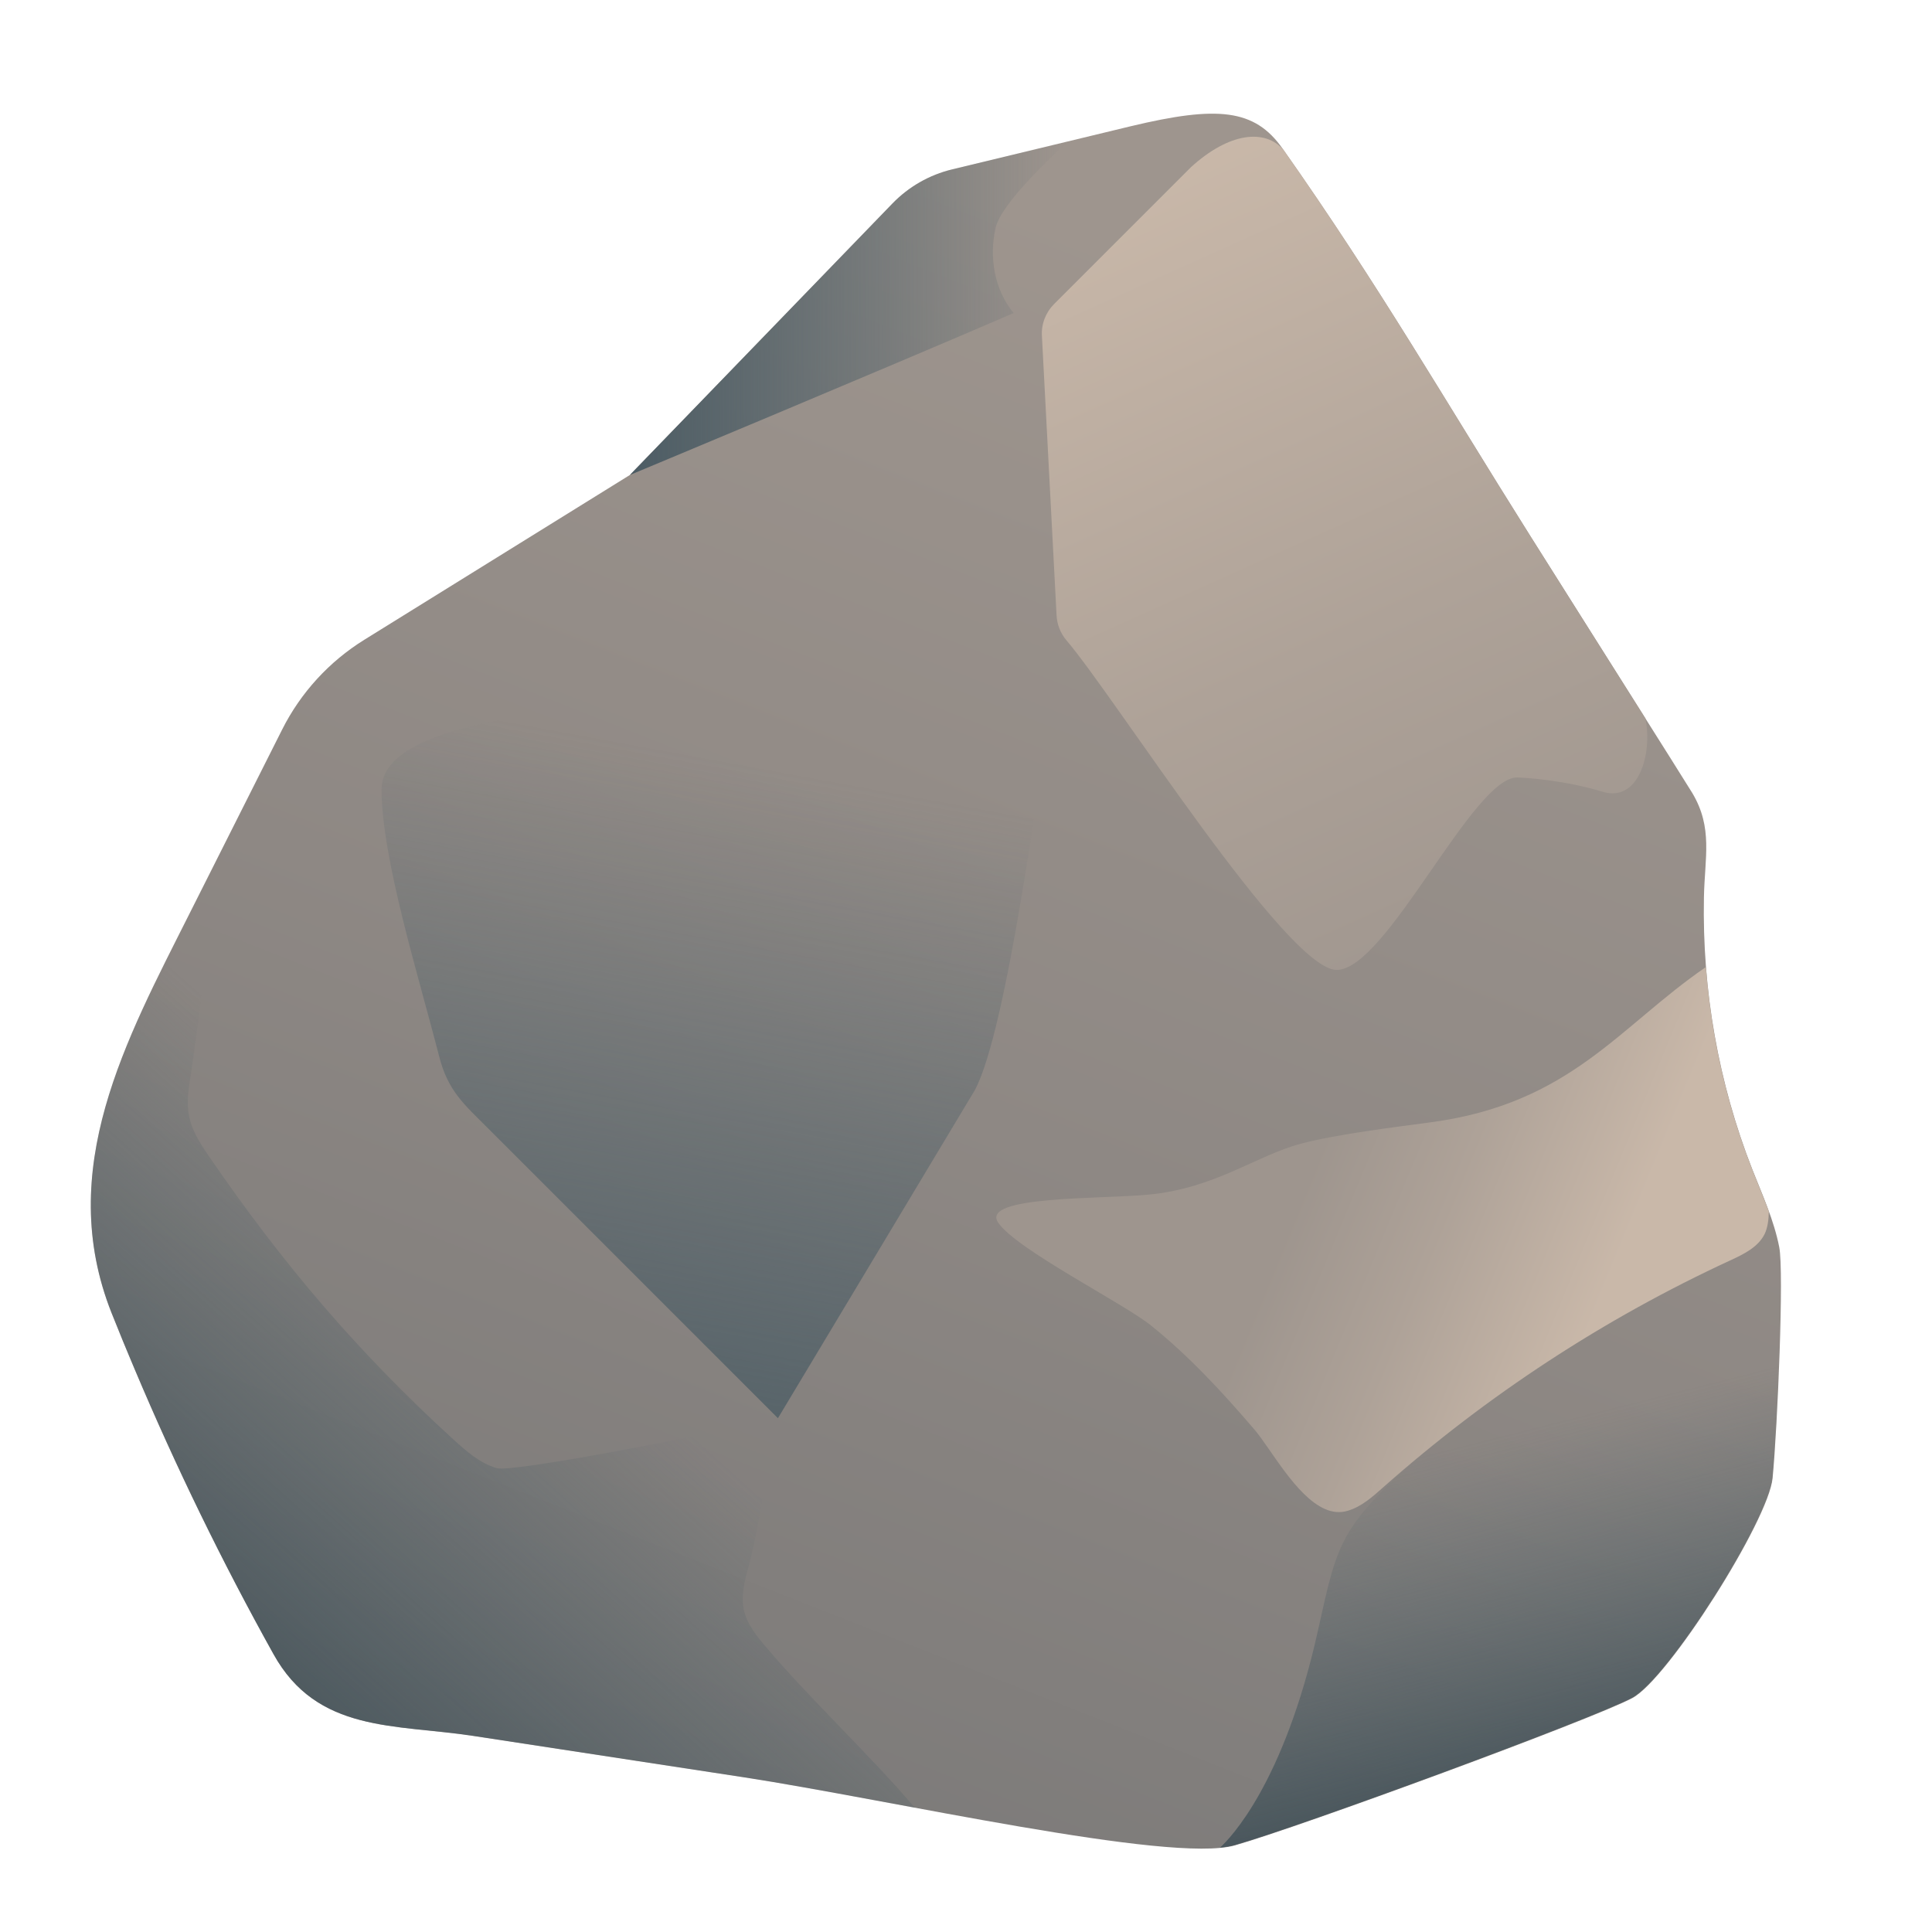
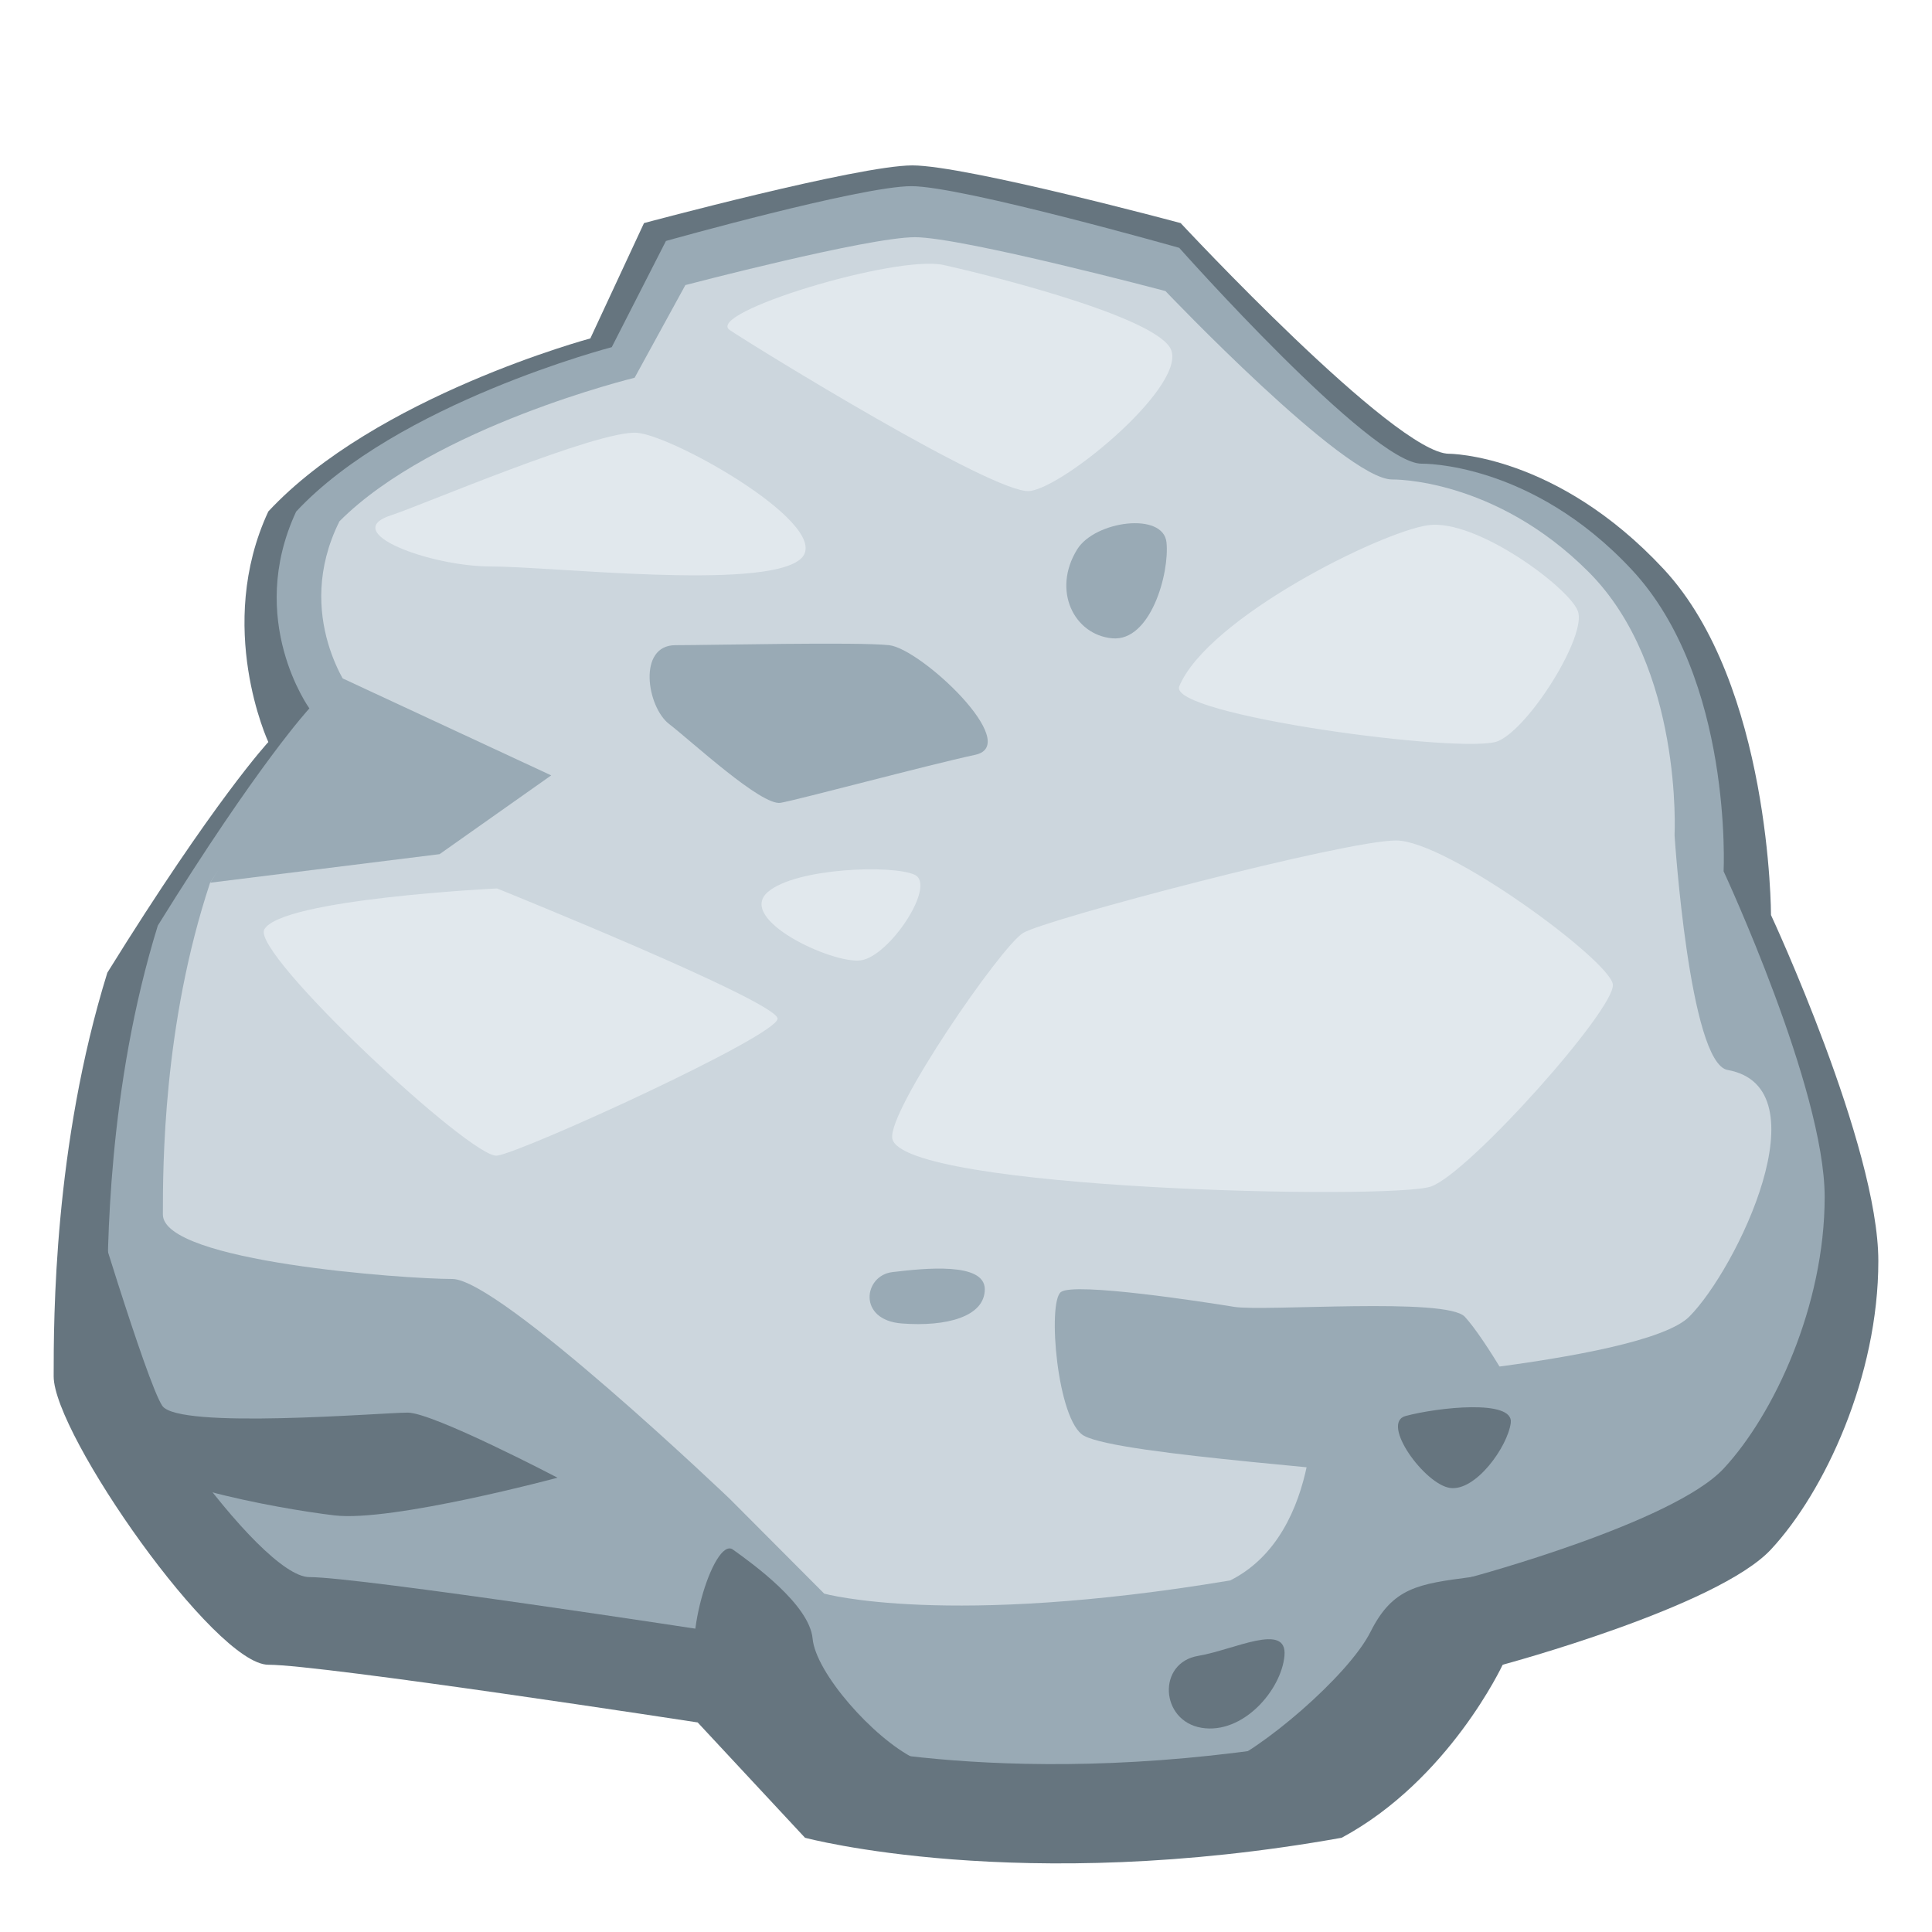
- <svg xmlns="http://www.w3.org/2000/svg" width="800px" height="800px" viewBox="0 0 128 128" aria-hidden="true" role="img" class="iconify iconify--noto" preserveAspectRatio="xMidYMid meet">
-   <linearGradient id="IconifyId17ecdb2904d178eab19914" gradientUnits="userSpaceOnUse" x1="87.616" y1="21.04" x2="41.548" y2="138.084">
-     <stop offset="0" stop-color="#9e958e" />
-     <stop offset=".46" stop-color="#8e8884" />
-     <stop offset="1" stop-color="#757575" />
-   </linearGradient>
-   <path d="M8.93 90.74c-.53-1.25-1.04-2.5-1.54-3.75c-3.77-9.51.96-18.09 5.18-26.49l6.12-12.16c1.23-2.45 3.12-4.51 5.44-5.95l17.6-10.92l17.39-17.98a8.147 8.147 0 0 1 3.97-2.27l11.84-2.86c5.73-1.37 8.19-1.15 10.04 1.48c6.41 9.1 10.7 16.59 16.41 25.66c3.11 4.94 10.29 16.29 10.74 17.04c1.38 2.32.82 4.26.77 6.92c-.12 6.13.96 12.29 3.2 18c.67 1.7 1.44 3.38 1.79 5.17c.32 1.61-.11 11.84-.44 15.3c-.27 2.81-6.91 13.3-9.29 14.57c-2.62 1.4-22.04 8.54-26.33 9.76s-22.89-3.03-32.55-4.51c-5.97-.91-11.95-1.83-17.92-2.74c-5.18-.79-10.33-.19-13.23-5.42c-3.41-6.12-6.47-12.41-9.19-18.85z" fill="url(#IconifyId17ecdb2904d178eab19914)" />
-   <linearGradient id="IconifyId17ecdb2904d178eab19915" gradientUnits="userSpaceOnUse" x1="8.859" y1="120.137" x2="47.171" y2="77.536">
-     <stop offset="0" stop-color="#37474f" />
-     <stop offset=".612" stop-color="#42565f" stop-opacity=".192" />
-     <stop offset=".757" stop-color="#455a64" stop-opacity="0" />
-   </linearGradient>
-   <path d="M31.34 115c5.97.91 11.95 1.83 17.92 2.74c3.11.48 7.15 1.24 11.34 2.02c-2.82-3.34-7.03-7.3-9.85-10.64c-.61-.72-1.23-1.47-1.45-2.39c-.23-.98.03-1.99.3-2.96c.86-3.18 1.08-6.63 1.94-9.81c-5.33 1.24-17.61 3.6-18.62 3.31c-1.12-.32-2.03-1.13-2.9-1.92c-6.33-5.78-11.28-11.61-16.12-18.66c-.57-.83-1.15-1.69-1.36-2.68c-.2-.93-.05-1.89.1-2.82c.36-2.32 1.16-8.75 1.8-14.42l-1.88 3.73C8.35 68.9 3.62 77.48 7.4 86.99c.5 1.26 1.01 2.51 1.54 3.75a192.48 192.48 0 0 0 9.17 18.83c2.89 5.24 8.05 4.64 13.23 5.43z" fill="url(#IconifyId17ecdb2904d178eab19915)" />
-   <linearGradient id="IconifyId17ecdb2904d178eab19916" gradientUnits="userSpaceOnUse" x1="99.553" y1="66.702" x2="74.778" y2="11.745">
-     <stop offset="0" stop-color="#9e958e" />
-     <stop offset=".442" stop-color="#aea298" />
-     <stop offset="1" stop-color="#c9b8a9" />
-   </linearGradient>
-   <path d="M85.05 9.95c-1.23-1.45-3.63-1.17-6.15 1.13l-9.06 9.06c-.56.56-.86 1.33-.81 2.12l.97 18.5c.03.62.26 1.2.66 1.67c3.22 3.76 14.6 21.83 17.9 21.83c3.29 0 9.04-12.82 11.97-12.75c.5.01 3.11.17 5.66.95c2.38.72 3.31-2.55 2.82-4.87c-2.46-3.9-5.77-9.13-7.63-12.09c-5.69-9.03-9.97-16.5-16.33-25.55z" fill="url(#IconifyId17ecdb2904d178eab19916)" />
-   <linearGradient id="IconifyId17ecdb2904d178eab19917" gradientUnits="userSpaceOnUse" x1="37.502" y1="104.545" x2="47.502" y2="50.295">
-     <stop offset="0" stop-color="#4c5c64" />
-     <stop offset="1" stop-color="#455a64" stop-opacity="0" />
-   </linearGradient>
-   <path d="M42.89 46.37c3.33-.5 14.44-2.39 16.53-3.21C63.5 41.55 67.1 34.69 69.48 31c0 0 .82 12.03 0 16.73C68.91 51 66.76 68.1 64.6 72.2L51.54 93.96L32.35 74.77c-1.63-1.63-2.67-2.49-3.26-4.8c-1.35-5.28-3.8-13.07-3.81-17.66s12.36-5.16 17.61-5.94z" fill="url(#IconifyId17ecdb2904d178eab19917)" />
-   <linearGradient id="IconifyId17ecdb2904d178eab19918" gradientUnits="userSpaceOnUse" x1="41.732" y1="20.416" x2="70.782" y2="20.416">
-     <stop offset="0" stop-color="#4c5c64" />
-     <stop offset="1" stop-color="#455a64" stop-opacity="0" />
-   </linearGradient>
-   <path d="M67.16 20.74c-1.28-1.53-1.64-3.7-1.2-5.64c.37-1.62 3.73-4.75 4.82-5.74l-7.69 1.86a8.226 8.226 0 0 0-3.97 2.27L41.73 31.47s16.84-7.02 25.43-10.73z" fill="url(#IconifyId17ecdb2904d178eab19918)" />
-   <linearGradient id="IconifyId17ecdb2904d178eab19919" gradientUnits="userSpaceOnUse" x1="87.261" y1="76.607" x2="121.616" y2="90.767">
-     <stop offset="0" stop-color="#9e958e" />
-     <stop offset=".25" stop-color="#aea298" />
-     <stop offset=".566" stop-color="#c9b8a9" />
-   </linearGradient>
-   <path d="M116.08 77.46a46.38 46.38 0 0 1-3.06-13.39c-5.74 3.93-8.95 9.03-18.19 10.28c-2.45.33-6.24.79-8.63 1.42c-2.96.78-5.7 2.97-10.14 3.38c-3.16.3-11.13.07-9.93 1.85c1.2 1.78 8.35 5.37 10.13 6.82c2.53 2.03 4.73 4.42 6.84 6.88c1.1 1.29 2.75 4.42 4.67 5.27c.49.22 1.01.28 1.53.12c.91-.27 1.64-.93 2.35-1.56a94.403 94.403 0 0 1 22.97-15.02c.89-.41 1.85-.87 2.29-1.75c.19-.39.27-.92.28-1.49c-.35-.94-.74-1.87-1.11-2.81z" fill="url(#IconifyId17ecdb2904d178eab19919)" />
-   <linearGradient id="IconifyId17ecdb2904d178eab19920" gradientUnits="userSpaceOnUse" x1="104.646" y1="123.357" x2="97.606" y2="95.587">
-     <stop offset="0" stop-color="#37474f" />
-     <stop offset=".808" stop-color="#42565f" stop-opacity=".192" />
-     <stop offset="1" stop-color="#455a64" stop-opacity="0" />
-   </linearGradient>
-   <path d="M117.87 82.63c-.13-.65-.32-1.29-.54-1.92c-.17.59-.54 1.24-1.34 1.85c-2.3 1.76-11.17 4.47-20.93 13.02c-6.37 5.58-6.38 6.33-7.75 12.48c-2.24 10.07-5.8 13.73-6.48 14.35c.37-.04.7-.09.97-.17c4.3-1.21 23.71-8.36 26.33-9.76c2.38-1.27 9.02-11.76 9.29-14.57c.34-3.44.77-13.67.45-15.28z" fill="url(#IconifyId17ecdb2904d178eab19920)" />
+ <svg xmlns="http://www.w3.org/2000/svg" width="36px" height="36px" viewBox="0 0 36 36" aria-hidden="true" role="img" class="iconify iconify--twemoji" preserveAspectRatio="xMidYMid meet">
+   <path fill="#66757F" d="M12 4.157s4-1.075 5-1.075s5 1.075 5 1.075s4 4.298 5 4.298c0 0 2 0 4 2.149s2 6.447 2 6.447s2 4.298 2 6.447s-1 4.298-2 5.373c-1 1.075-5 2.149-5 2.149s-1 2.149-3 3.224c-6 1.075-10 0-10 0l-2-2.149S6 31.02 5 31.02s-4-4.298-4-5.373c0-1.075 0-4.298 1-7.522c2-3.224 3-4.298 3-4.298S4 11.679 5 9.53c2-2.149 6-3.224 6-3.224l1-2.149z" />
+   <path fill="#99AAB5" d="M12.409 4.49s3.633-1.021 4.574-1.021c.941 0 4.99 1.149 4.99 1.149s3.574 4.022 4.515 4.022c0 0 2.038-.045 3.921 1.979s1.708 5.617 1.708 5.617S34 20.282 34 22.305s-.941 4.047-1.882 5.059c-.941 1.012-4.706 2.023-4.706 2.023s-.941 2.023-2.824 3.035c-5.647 1.012-9.412 0-9.412 0l-1.882-2.023s-6.588-1.012-7.529-1.012S2 25.34 2 24.328c0-1.012 0-4.047.941-7.082C4.824 14.211 5.765 13.2 5.765 13.2s-1.188-1.643-.247-3.667C7.4 7.51 11.399 6.469 11.399 6.469l1.01-1.979z" />
+   <path fill="#CCD6DD" d="M12.771 5.312s3.398-.892 4.278-.892c.88 0 4.667 1.003 4.667 1.003s3.342 3.511 4.222 3.511c0 0 1.906-.039 3.667 1.727c1.76 1.766 1.598 4.903 1.598 4.903s.275 4.245.988 4.373c1.81.324.167 3.713-.713 4.596s-7.01 1.277-7.01 1.277s.216 2.755-1.545 3.639c-5.281.883-7.565.246-7.565.246l-1.76-1.766s-4.29-4.097-5.17-4.097s-5.393-.319-5.393-1.202s0-3.533.88-6.182c1.76-2.649 2.641-3.533 2.641-3.533s-1.111-1.435-.231-3.201c1.76-1.766 5.5-2.675 5.5-2.675l.946-1.727z" />
+   <path fill="#99AAB5" d="M6.29 12.597l3.981 1.851l-2.08 1.468l-4.274.532z" />
+   <path fill="#66757F" d="M1.597 21.981s1.129 3.766 1.426 4.213s4.099.128 4.574.128c.475 0 2.792 1.213 2.792 1.213s-3.089.83-4.158.702c-1.069-.128-3.848-.627-4.099-1.341s-.535-4.915-.535-4.915z" />
+   <path fill="#E1E8ED" d="M7.3 9.597c.49-.155 3.861-1.596 4.574-1.532c.713.064 3.743 1.787 3.03 2.362s-4.634.128-5.762.128S6.29 9.916 7.3 9.597zm-2.376 7.724c.303-.571 4.337-.766 4.337-.766s5.228 2.107 5.228 2.426s-4.752 2.49-5.228 2.553s-4.575-3.766-4.337-4.213zm11.703 3.894c-.094-.505 2.02-3.575 2.436-3.83c.416-.255 6-1.724 6.95-1.724s3.98 2.234 4.04 2.681c.059.447-2.673 3.511-3.386 3.766c-.713.256-9.862.064-10.04-.893zm5.347-8.427c-.225.537 5.347 1.277 5.941 1.021c.594-.255 1.663-1.979 1.485-2.426c-.178-.447-1.901-1.724-2.792-1.596c-.892.129-4.1 1.725-4.634 3.001zm-4.396-7.851c.498.107 3.802.894 4.218 1.532s-1.96 2.617-2.614 2.681c-.653.064-5.109-2.681-5.584-3s3.088-1.405 3.98-1.213z" />
+   <path fill="#66757F" d="M13.063 31.364c-.416-.638.238-2.745.594-2.49s1.426 1.021 1.485 1.66c.059.638 1.129 1.851 1.901 2.234s4.99.383 5.703.128c.713-.255 2.376-1.66 2.792-2.49s.896-.891 1.874-1.02s1.922.844.588 1.634c-1.333.79-2.759 2.195-4.422 2.514c-1.663.319-7.069.575-8.02.192c-.951-.383-2.495-2.362-2.495-2.362z" />
+   <path fill="#99AAB5" d="M20.2 26.754c-.501-.269-.688-2.495-.43-2.68s2.666.185 3.225.277c.559.092 3.956-.185 4.3.185s1.173 1.726 1.462 2.541c.289.816-1.591.693-2.322.508s-5.547-.461-6.235-.831zm-7.613-14.732c.653 0 3.386-.064 3.98 0c.594.064 2.495 1.851 1.604 2.043c-.891.192-3.267.83-3.624.894s-1.663-1.149-2.079-1.468c-.415-.32-.593-1.469.119-1.469zm7.486-1.787c.33-.531 1.604-.702 1.663-.128c.059.575-.297 1.851-1.01 1.787c-.713-.063-1.129-.893-.653-1.659zm-3.446 13.469c.593-.071 1.723-.192 1.723.319s-.713.702-1.545.638c-.831-.063-.713-.893-.178-.957z" />
+   <path fill="#E1E8ED" d="M14.31 16.619c.519-.446 2.317-.511 2.733-.319c.416.192-.475 1.532-1.01 1.596c-.535.063-2.317-.767-1.723-1.277z" />
+   <path fill="#66757F" d="M26.191 26.385c.593-.159 2.02-.319 1.96.128c-.059.447-.653 1.277-1.129 1.213s-1.306-1.213-.831-1.341zm-3.861 4.469c.656-.109 1.663-.638 1.604 0c-.059.638-.772 1.468-1.545 1.341c-.772-.128-.831-1.214-.059-1.341z" />
</svg>
